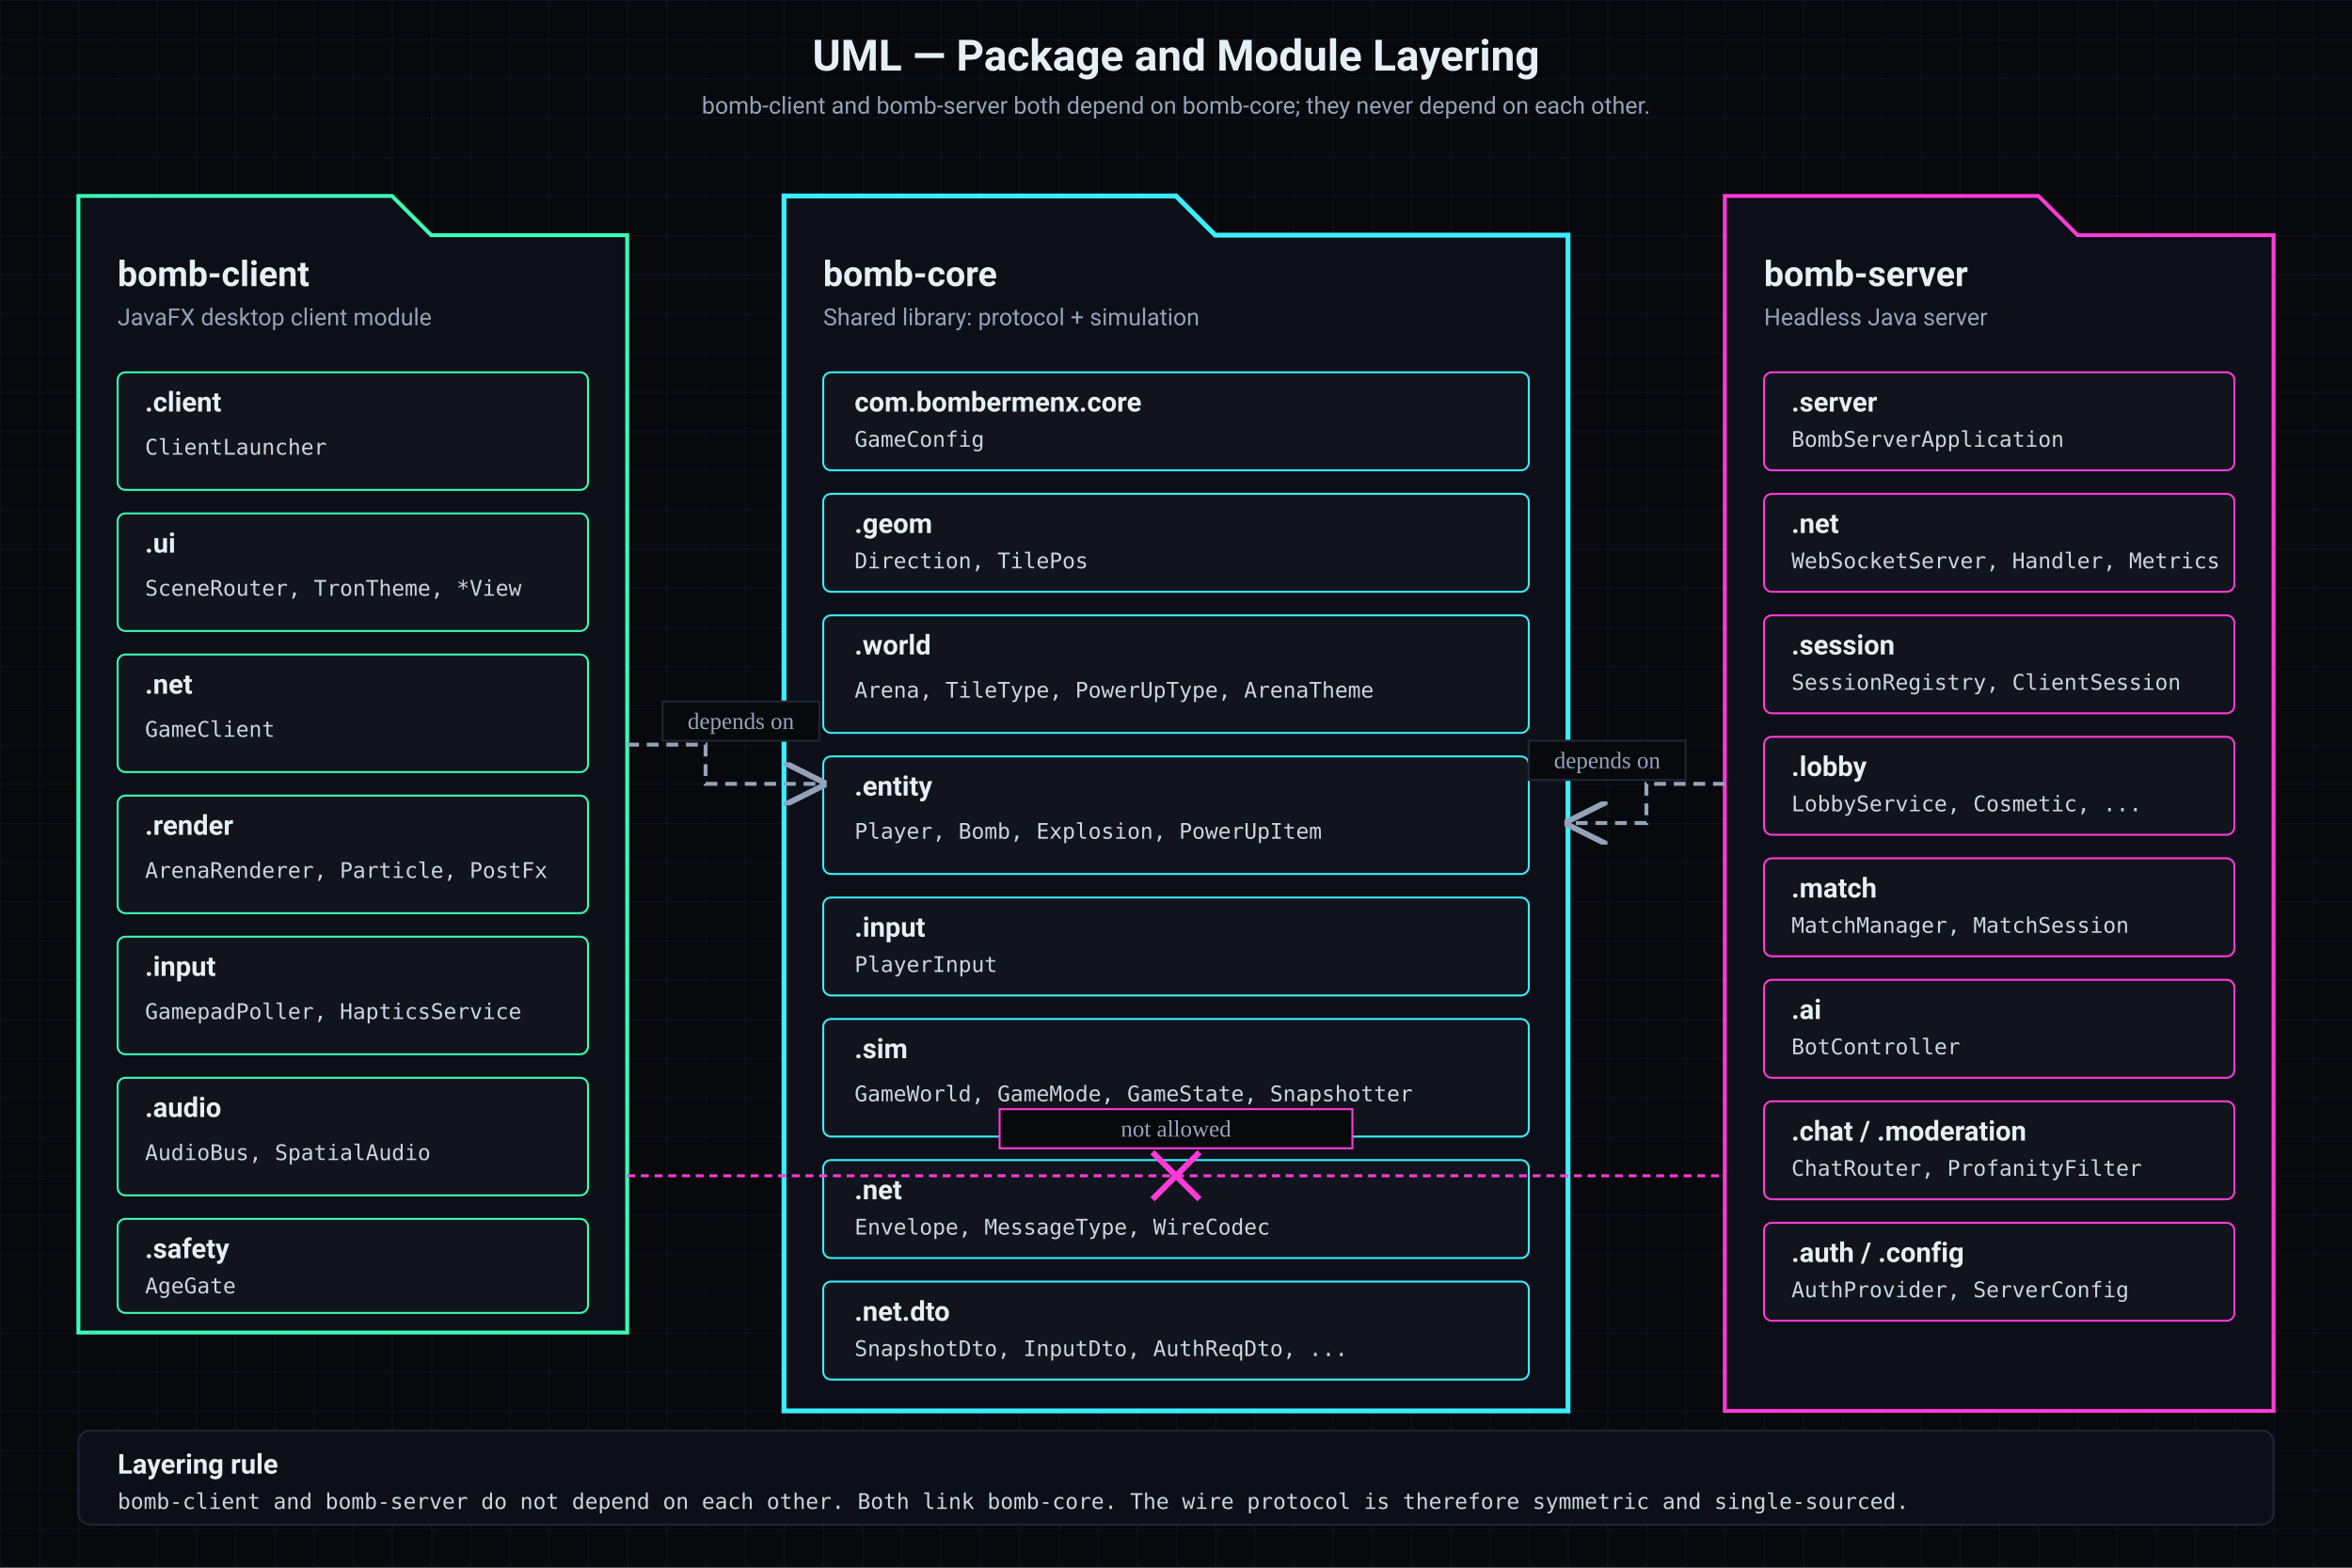
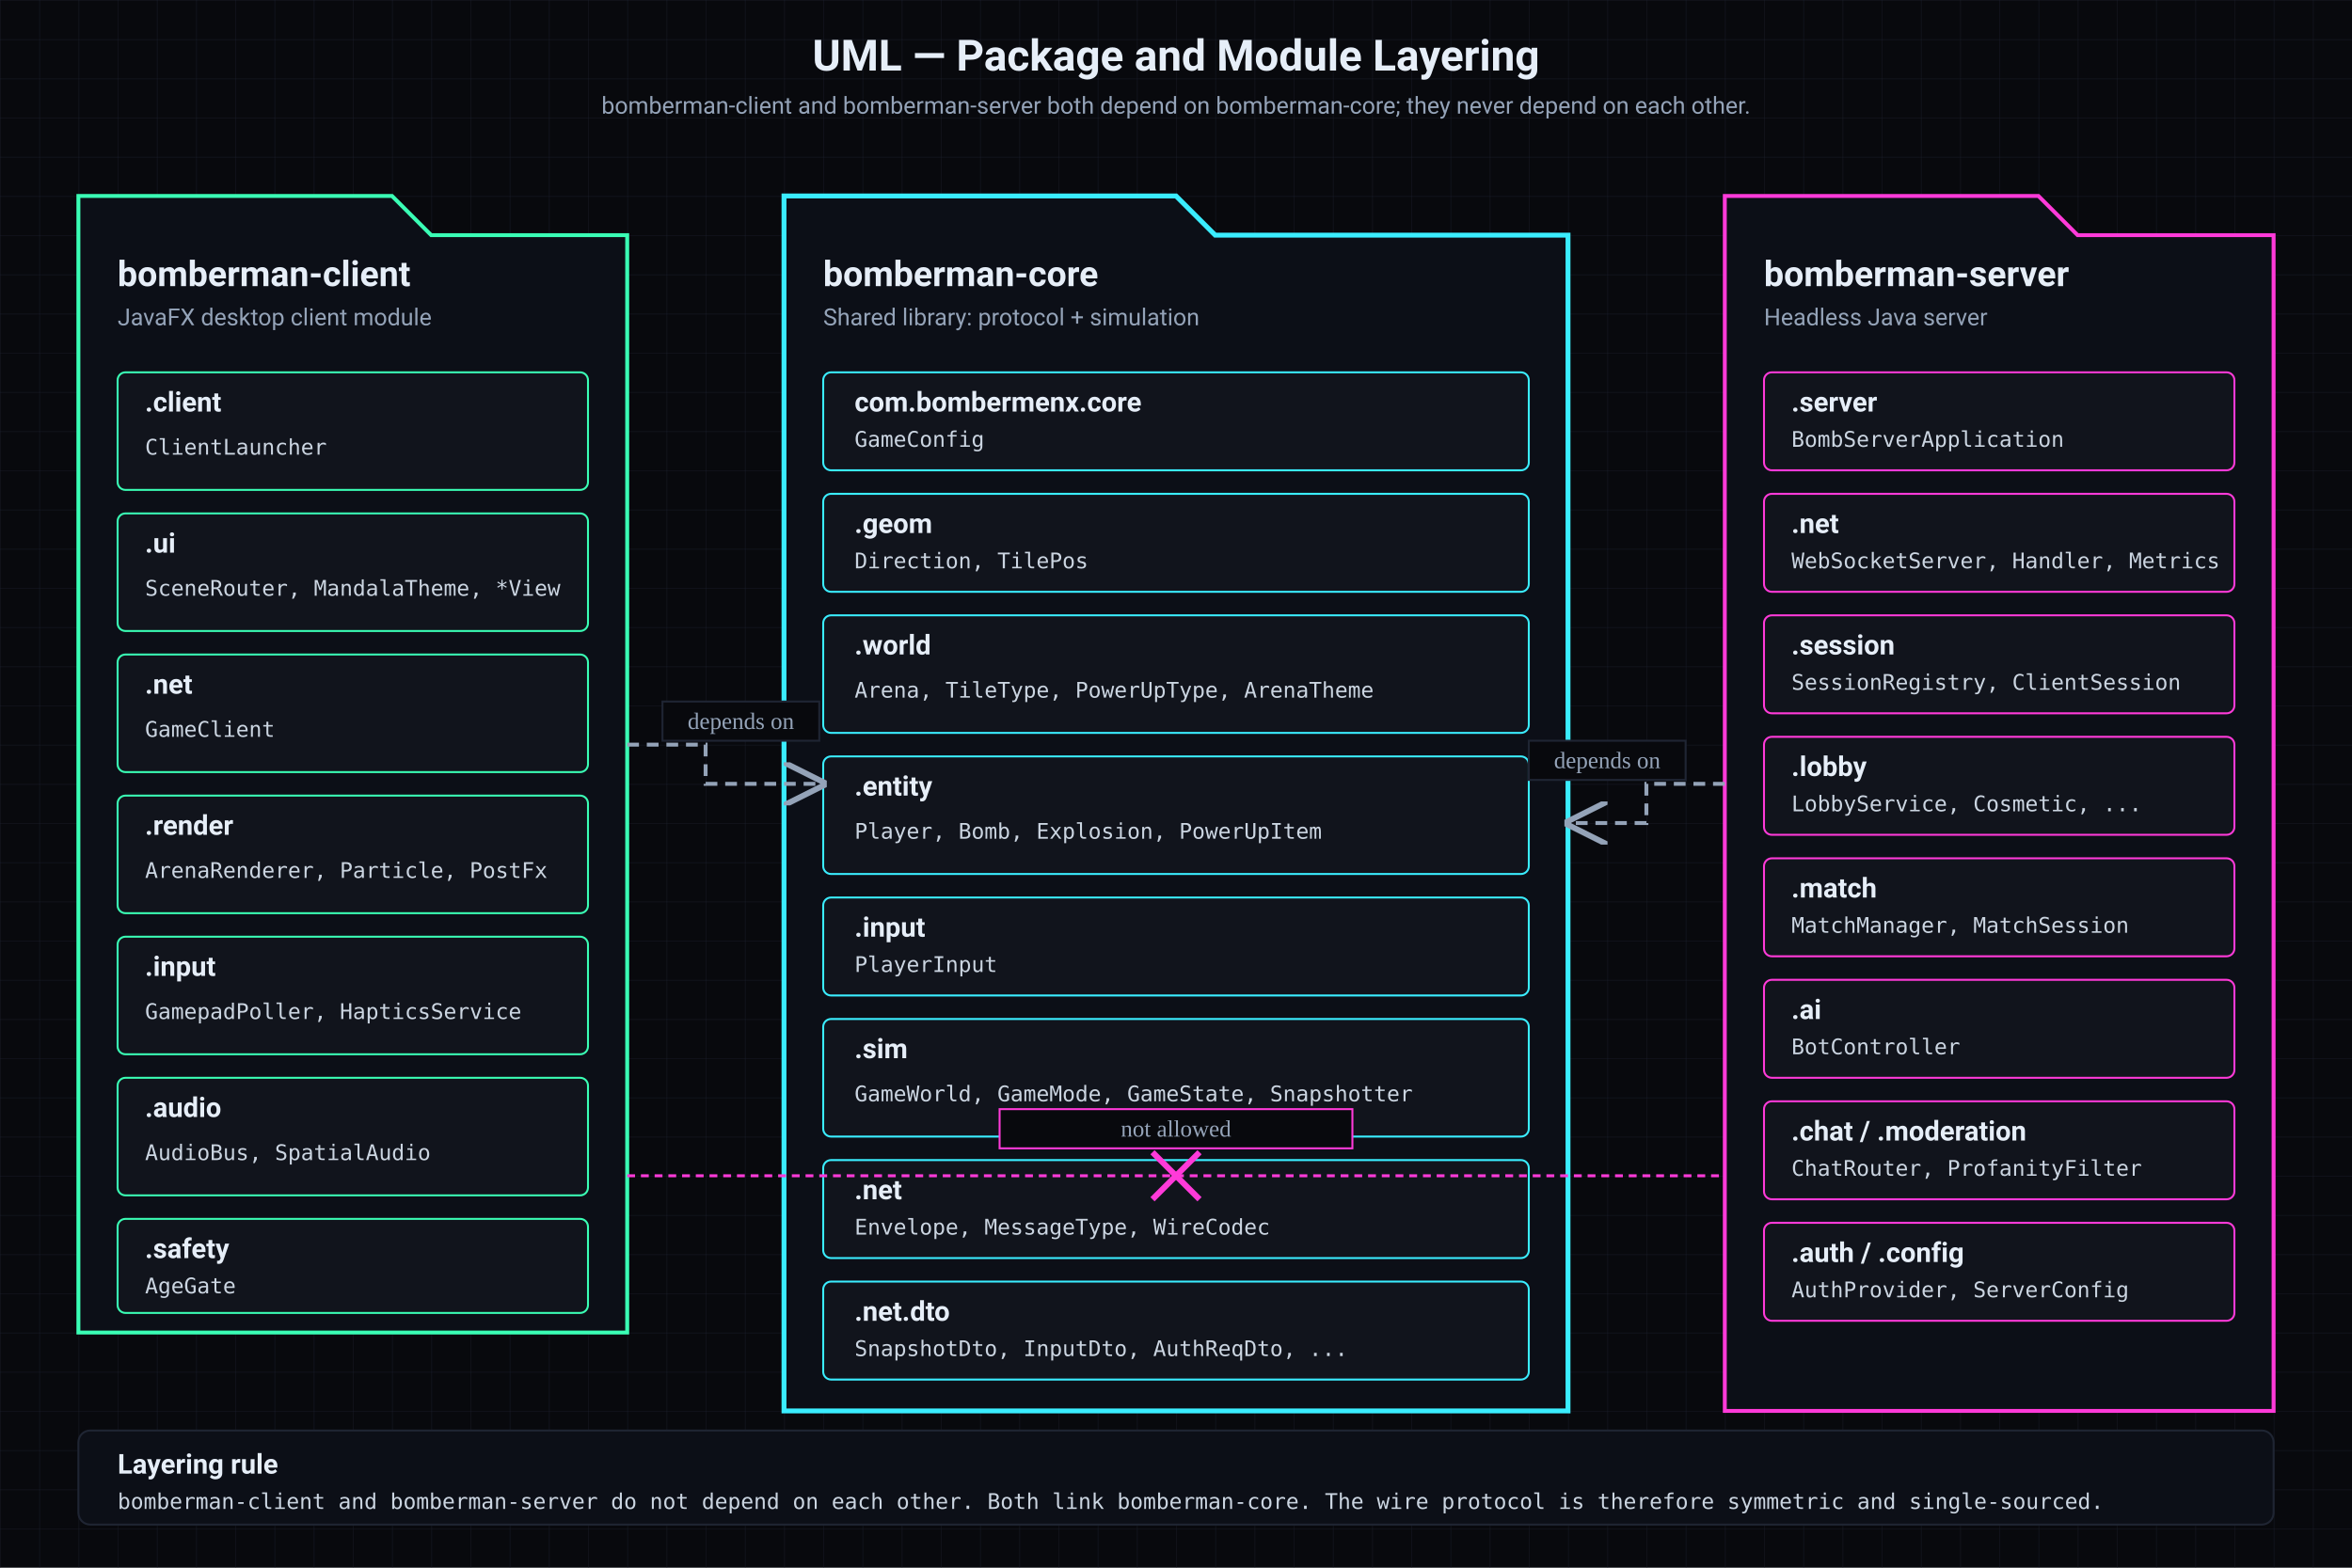
<svg xmlns="http://www.w3.org/2000/svg" viewBox="0 0 1200 800" preserveAspectRatio="xMidYMid meet" role="img" aria-labelledby="pkgTitle pkgDesc">
  <defs>
    <marker id="arrow" viewBox="0 0 12 12" refX="11" refY="6" markerWidth="11" markerHeight="11" orient="auto">
      <path d="M0,0 L12,6 L0,12" fill="none" stroke="#94a3b8" stroke-width="1.6" />
    </marker>
    <pattern id="grid" width="20" height="20" patternUnits="userSpaceOnUse">
      <path d="M20 0 L0 0 0 20" fill="none" stroke="#1f2533" stroke-width="0.3" />
    </pattern>
    <style>
      .lbl { font-family: -apple-system, "Segoe UI", Roboto, sans-serif; fill: #e6eef8; }
      .ttl { font-weight: 700; font-size: 22px; }
      .modTtl { font-weight: 700; font-size: 18px; }
      .pkgTtl { font-weight: 700; font-size: 14px; }
      .sub { font-size: 12px; fill: #94a3b8; }
      .member { font-family: "Consolas", "Menlo", monospace; font-size: 11px; fill: #cbd5e1; }
      .grp { font-weight: 700; font-size: 12px; letter-spacing: 1.5px; fill: #94a3b8; }
      .edgelbl { font-size: 12px; fill: #94a3b8; }
    </style>
  </defs>
  <rect width="1200" height="800" fill="#08090d" />
  <rect width="1200" height="800" fill="url(#grid)" />
  <text x="600" y="36" class="lbl ttl" text-anchor="middle">UML — Package and Module Layering</text>
-   <text x="600" y="58" class="lbl sub" text-anchor="middle">bomb-client and bomb-server both depend on bomb-core; they never depend on each other.</text>
+   <text x="600" y="58" class="lbl sub" text-anchor="middle">bomberman-client and bomberman-server both depend on bomberman-core; they never depend on each other.</text>
  <g>
    <path d="M 40 100 L 200 100 L 220 120 L 320 120 L 320 680 L 40 680 z" fill="#0c0f17" stroke="#3affb5" stroke-width="2" />
-     <text x="60" y="146" class="lbl modTtl" fill="#3affb5">bomb-client</text>
+     <text x="60" y="146" class="lbl modTtl" fill="#3affb5">bomberman-client</text>
    <text x="60" y="166" class="lbl sub">JavaFX desktop client module</text>
    <g>
      <rect x="60" y="190" width="240" height="60" rx="4" fill="#11141c" stroke="#3affb5" />
      <text x="74" y="210" class="lbl pkgTtl" fill="#3affb5">.client</text>
      <text x="74" y="232" class="member">ClientLauncher</text>
    </g>
    <g>
      <rect x="60" y="262" width="240" height="60" rx="4" fill="#11141c" stroke="#3affb5" />
      <text x="74" y="282" class="lbl pkgTtl" fill="#3affb5">.ui</text>
-       <text x="74" y="304" class="member">SceneRouter, TronTheme, *View</text>
+       <text x="74" y="304" class="member">SceneRouter, MandalaTheme, *View</text>
    </g>
    <g>
      <rect x="60" y="334" width="240" height="60" rx="4" fill="#11141c" stroke="#3affb5" />
      <text x="74" y="354" class="lbl pkgTtl" fill="#3affb5">.net</text>
      <text x="74" y="376" class="member">GameClient</text>
    </g>
    <g>
      <rect x="60" y="406" width="240" height="60" rx="4" fill="#11141c" stroke="#3affb5" />
      <text x="74" y="426" class="lbl pkgTtl" fill="#3affb5">.render</text>
      <text x="74" y="448" class="member">ArenaRenderer, Particle, PostFx</text>
    </g>
    <g>
      <rect x="60" y="478" width="240" height="60" rx="4" fill="#11141c" stroke="#3affb5" />
      <text x="74" y="498" class="lbl pkgTtl" fill="#3affb5">.input</text>
      <text x="74" y="520" class="member">GamepadPoller, HapticsService</text>
    </g>
    <g>
      <rect x="60" y="550" width="240" height="60" rx="4" fill="#11141c" stroke="#3affb5" />
      <text x="74" y="570" class="lbl pkgTtl" fill="#3affb5">.audio</text>
      <text x="74" y="592" class="member">AudioBus, SpatialAudio</text>
    </g>
    <g>
      <rect x="60" y="622" width="240" height="48" rx="4" fill="#11141c" stroke="#3affb5" />
      <text x="74" y="642" class="lbl pkgTtl" fill="#3affb5">.safety</text>
      <text x="74" y="660" class="member">AgeGate</text>
    </g>
  </g>
  <g>
    <path d="M 400 100 L 600 100 L 620 120 L 800 120 L 800 720 L 400 720 z" fill="#0c0f17" stroke="#3aedff" stroke-width="2.5" />
-     <text x="420" y="146" class="lbl modTtl" fill="#3aedff">bomb-core</text>
+     <text x="420" y="146" class="lbl modTtl" fill="#3aedff">bomberman-core</text>
    <text x="420" y="166" class="lbl sub">Shared library: protocol + simulation</text>
    <g>
      <rect x="420" y="190" width="360" height="50" rx="4" fill="#11141c" stroke="#3aedff" />
      <text x="436" y="210" class="lbl pkgTtl" fill="#3aedff">com.bombermenx.core</text>
      <text x="436" y="228" class="member">GameConfig</text>
    </g>
    <g>
      <rect x="420" y="252" width="360" height="50" rx="4" fill="#11141c" stroke="#3aedff" />
      <text x="436" y="272" class="lbl pkgTtl" fill="#3aedff">.geom</text>
      <text x="436" y="290" class="member">Direction, TilePos</text>
    </g>
    <g>
      <rect x="420" y="314" width="360" height="60" rx="4" fill="#11141c" stroke="#3aedff" />
      <text x="436" y="334" class="lbl pkgTtl" fill="#3aedff">.world</text>
      <text x="436" y="356" class="member">Arena, TileType, PowerUpType, ArenaTheme</text>
    </g>
    <g>
      <rect x="420" y="386" width="360" height="60" rx="4" fill="#11141c" stroke="#3aedff" />
      <text x="436" y="406" class="lbl pkgTtl" fill="#3aedff">.entity</text>
      <text x="436" y="428" class="member">Player, Bomb, Explosion, PowerUpItem</text>
    </g>
    <g>
      <rect x="420" y="458" width="360" height="50" rx="4" fill="#11141c" stroke="#3aedff" />
      <text x="436" y="478" class="lbl pkgTtl" fill="#3aedff">.input</text>
      <text x="436" y="496" class="member">PlayerInput</text>
    </g>
    <g>
      <rect x="420" y="520" width="360" height="60" rx="4" fill="#11141c" stroke="#3aedff" />
      <text x="436" y="540" class="lbl pkgTtl" fill="#3aedff">.sim</text>
      <text x="436" y="562" class="member">GameWorld, GameMode, GameState, Snapshotter</text>
    </g>
    <g>
      <rect x="420" y="592" width="360" height="50" rx="4" fill="#11141c" stroke="#3aedff" />
      <text x="436" y="612" class="lbl pkgTtl" fill="#3aedff">.net</text>
      <text x="436" y="630" class="member">Envelope, MessageType, WireCodec</text>
    </g>
    <g>
      <rect x="420" y="654" width="360" height="50" rx="4" fill="#11141c" stroke="#3aedff" />
      <text x="436" y="674" class="lbl pkgTtl" fill="#3aedff">.net.dto</text>
      <text x="436" y="692" class="member">SnapshotDto, InputDto, AuthReqDto, ...</text>
    </g>
  </g>
  <g>
    <path d="M 880 100 L 1040 100 L 1060 120 L 1160 120 L 1160 720 L 880 720 z" fill="#0c0f17" stroke="#ff3ad9" stroke-width="2" />
-     <text x="900" y="146" class="lbl modTtl" fill="#ff3ad9">bomb-server</text>
+     <text x="900" y="146" class="lbl modTtl" fill="#ff3ad9">bomberman-server</text>
    <text x="900" y="166" class="lbl sub">Headless Java server</text>
    <g>
      <rect x="900" y="190" width="240" height="50" rx="4" fill="#11141c" stroke="#ff3ad9" />
      <text x="914" y="210" class="lbl pkgTtl" fill="#ff3ad9">.server</text>
      <text x="914" y="228" class="member">BombServerApplication</text>
    </g>
    <g>
      <rect x="900" y="252" width="240" height="50" rx="4" fill="#11141c" stroke="#ff3ad9" />
      <text x="914" y="272" class="lbl pkgTtl" fill="#ff3ad9">.net</text>
      <text x="914" y="290" class="member">WebSocketServer, Handler, Metrics</text>
    </g>
    <g>
      <rect x="900" y="314" width="240" height="50" rx="4" fill="#11141c" stroke="#ff3ad9" />
      <text x="914" y="334" class="lbl pkgTtl" fill="#ff3ad9">.session</text>
      <text x="914" y="352" class="member">SessionRegistry, ClientSession</text>
    </g>
    <g>
      <rect x="900" y="376" width="240" height="50" rx="4" fill="#11141c" stroke="#ff3ad9" />
      <text x="914" y="396" class="lbl pkgTtl" fill="#ff3ad9">.lobby</text>
      <text x="914" y="414" class="member">LobbyService, Cosmetic, ...</text>
    </g>
    <g>
      <rect x="900" y="438" width="240" height="50" rx="4" fill="#11141c" stroke="#ff3ad9" />
      <text x="914" y="458" class="lbl pkgTtl" fill="#ff3ad9">.match</text>
      <text x="914" y="476" class="member">MatchManager, MatchSession</text>
    </g>
    <g>
      <rect x="900" y="500" width="240" height="50" rx="4" fill="#11141c" stroke="#ff3ad9" />
      <text x="914" y="520" class="lbl pkgTtl" fill="#ff3ad9">.ai</text>
      <text x="914" y="538" class="member">BotController</text>
    </g>
    <g>
      <rect x="900" y="562" width="240" height="50" rx="4" fill="#11141c" stroke="#ff3ad9" />
      <text x="914" y="582" class="lbl pkgTtl" fill="#ff3ad9">.chat / .moderation</text>
      <text x="914" y="600" class="member">ChatRouter, ProfanityFilter</text>
    </g>
    <g>
      <rect x="900" y="624" width="240" height="50" rx="4" fill="#11141c" stroke="#ff3ad9" />
      <text x="914" y="644" class="lbl pkgTtl" fill="#ff3ad9">.auth / .config</text>
      <text x="914" y="662" class="member">AuthProvider, ServerConfig</text>
    </g>
  </g>
  <path d="M 320 380 L 360 380 L 360 400 L 420 400" fill="none" stroke="#94a3b8" stroke-width="2" marker-end="url(#arrow)" stroke-dasharray="6 4" />
  <rect x="338" y="358" width="80" height="20" fill="#08090d" stroke="#1f2533" />
  <text x="378" y="372" class="edgelbl" text-anchor="middle">depends on</text>
  <path d="M 880 400 L 840 400 L 840 420 L 800 420" fill="none" stroke="#94a3b8" stroke-width="2" marker-end="url(#arrow)" stroke-dasharray="6 4" />
  <rect x="780" y="378" width="80" height="20" fill="#08090d" stroke="#1f2533" />
  <text x="820" y="392" class="edgelbl" text-anchor="middle">depends on</text>
  <line x1="320" y1="600" x2="880" y2="600" stroke="#ff3ad9" stroke-width="1.5" stroke-dasharray="4 3" />
  <g>
    <line x1="588" y1="588" x2="612" y2="612" stroke="#ff3ad9" stroke-width="3" />
    <line x1="612" y1="588" x2="588" y2="612" stroke="#ff3ad9" stroke-width="3" />
  </g>
  <rect x="510" y="566" width="180" height="20" fill="#08090d" stroke="#ff3ad9" />
  <text x="600" y="580" class="edgelbl" text-anchor="middle" fill="#ff3ad9">not allowed</text>
  <g>
    <rect x="40" y="730" width="1120" height="48" rx="6" fill="#0c0f17" stroke="#1f2533" />
    <text x="60" y="752" class="lbl pkgTtl" fill="#3aedff">Layering rule</text>
-     <text x="60" y="770" class="member">bomb-client and bomb-server do not depend on each other. Both link bomb-core. The wire protocol is therefore symmetric and single-sourced.</text>
+     <text x="60" y="770" class="member">bomberman-client and bomberman-server do not depend on each other. Both link bomberman-core. The wire protocol is therefore symmetric and single-sourced.</text>
  </g>
</svg>
